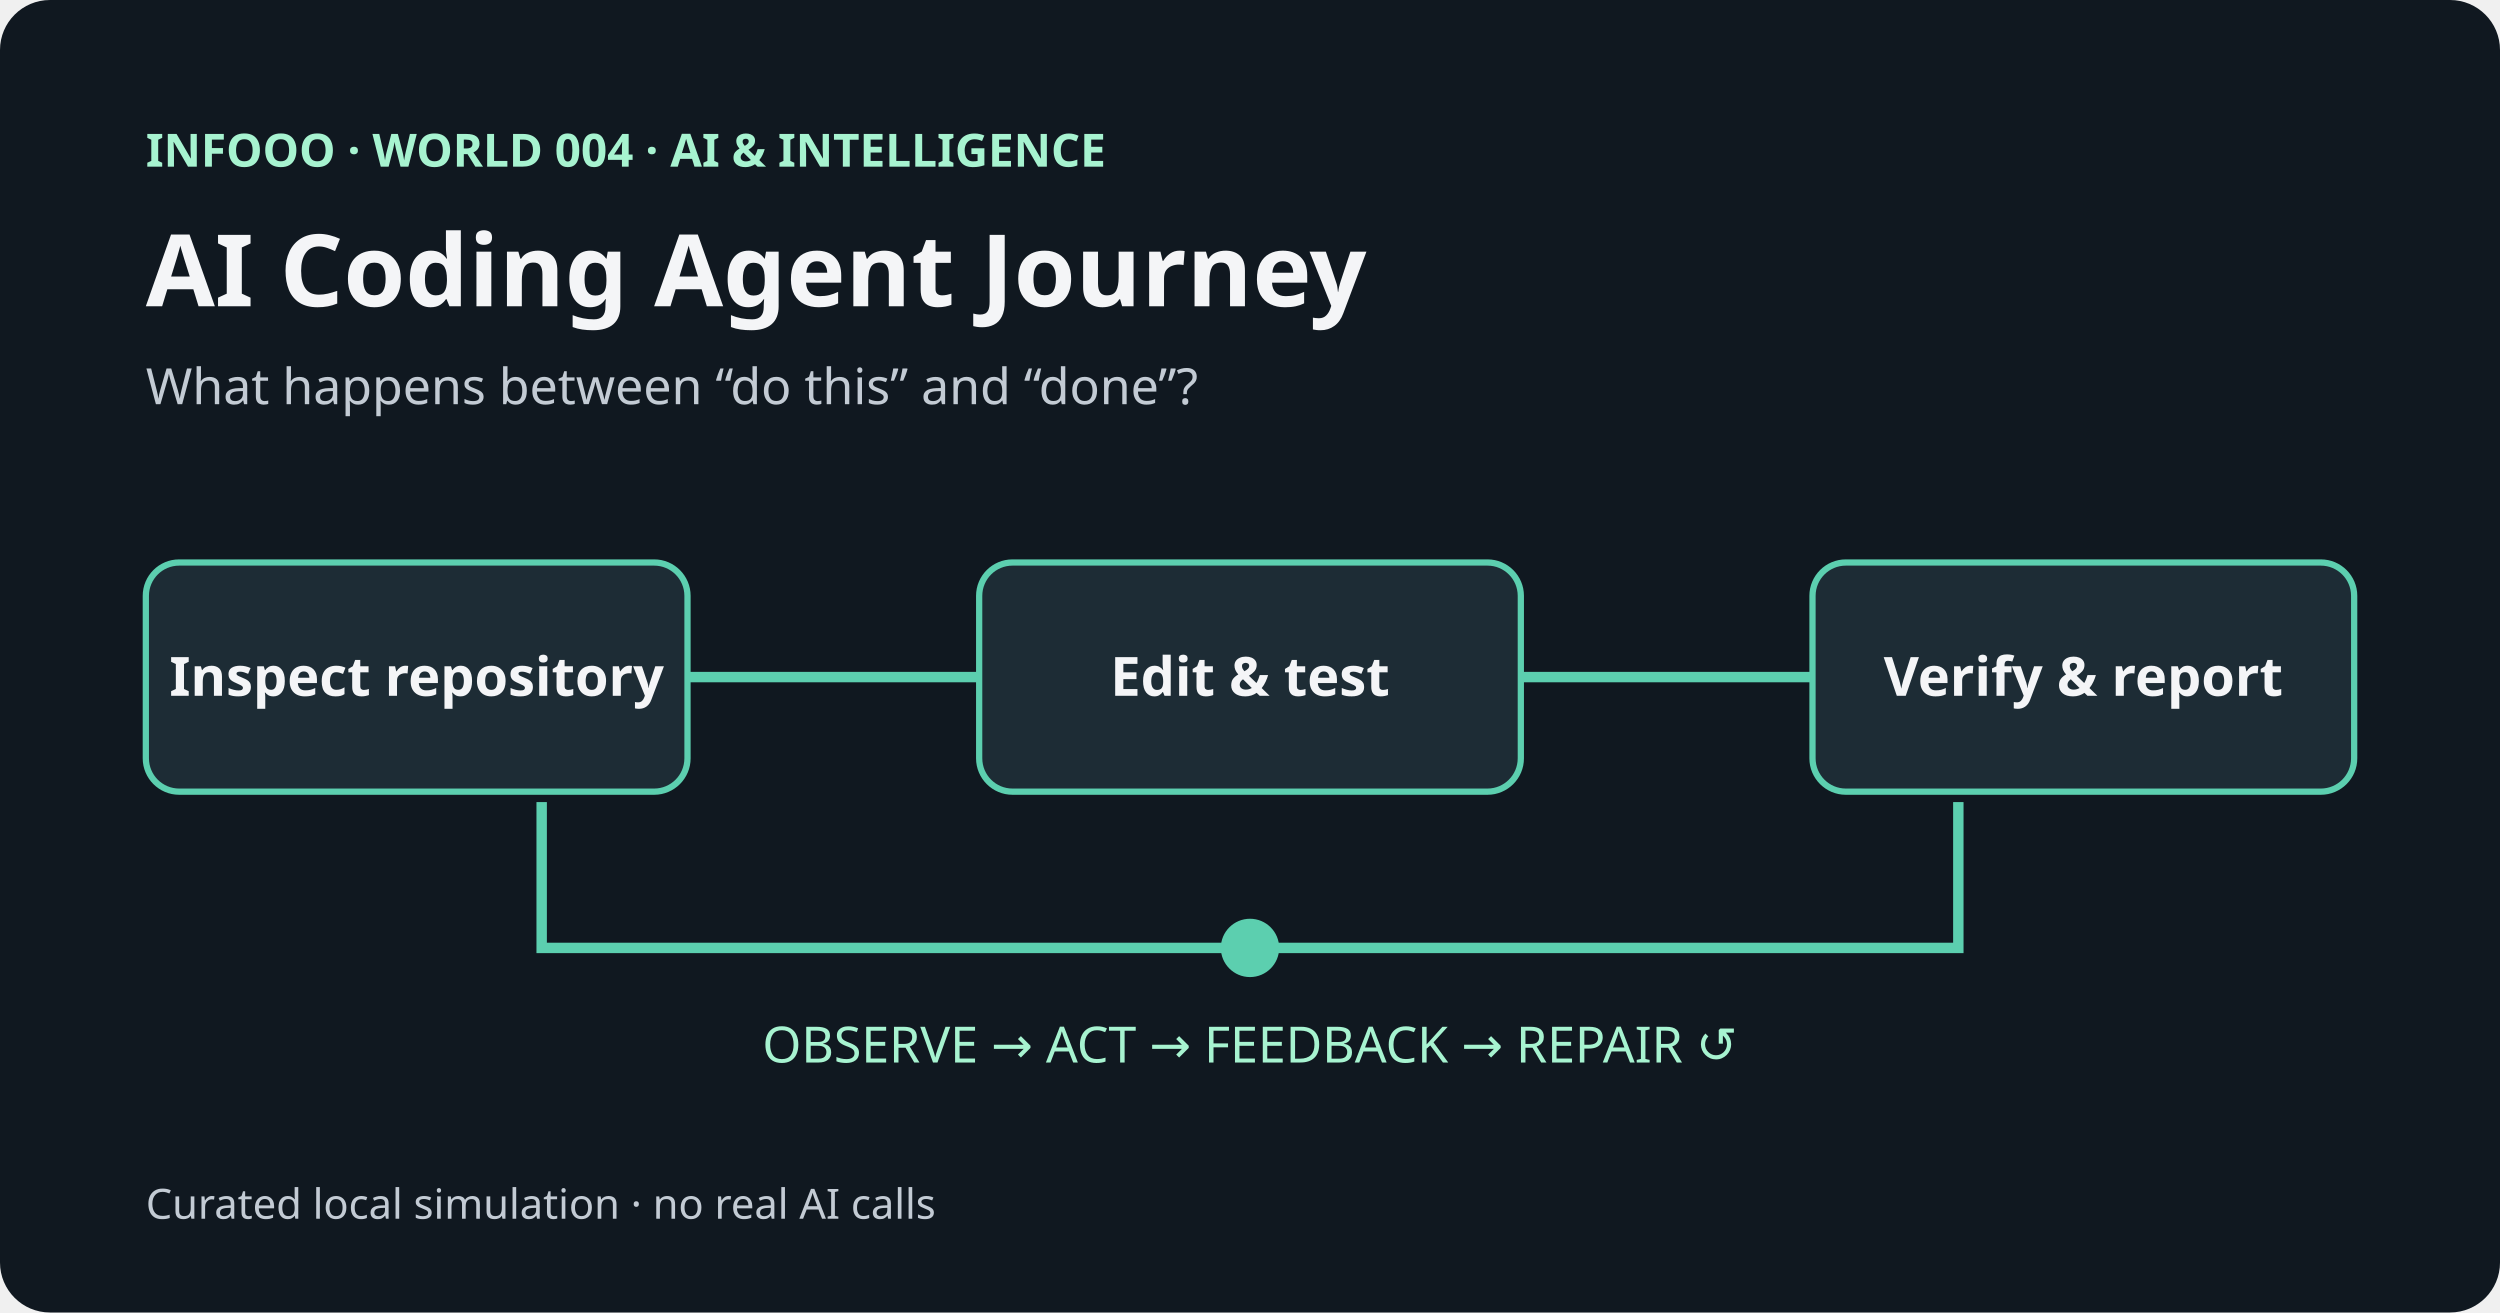
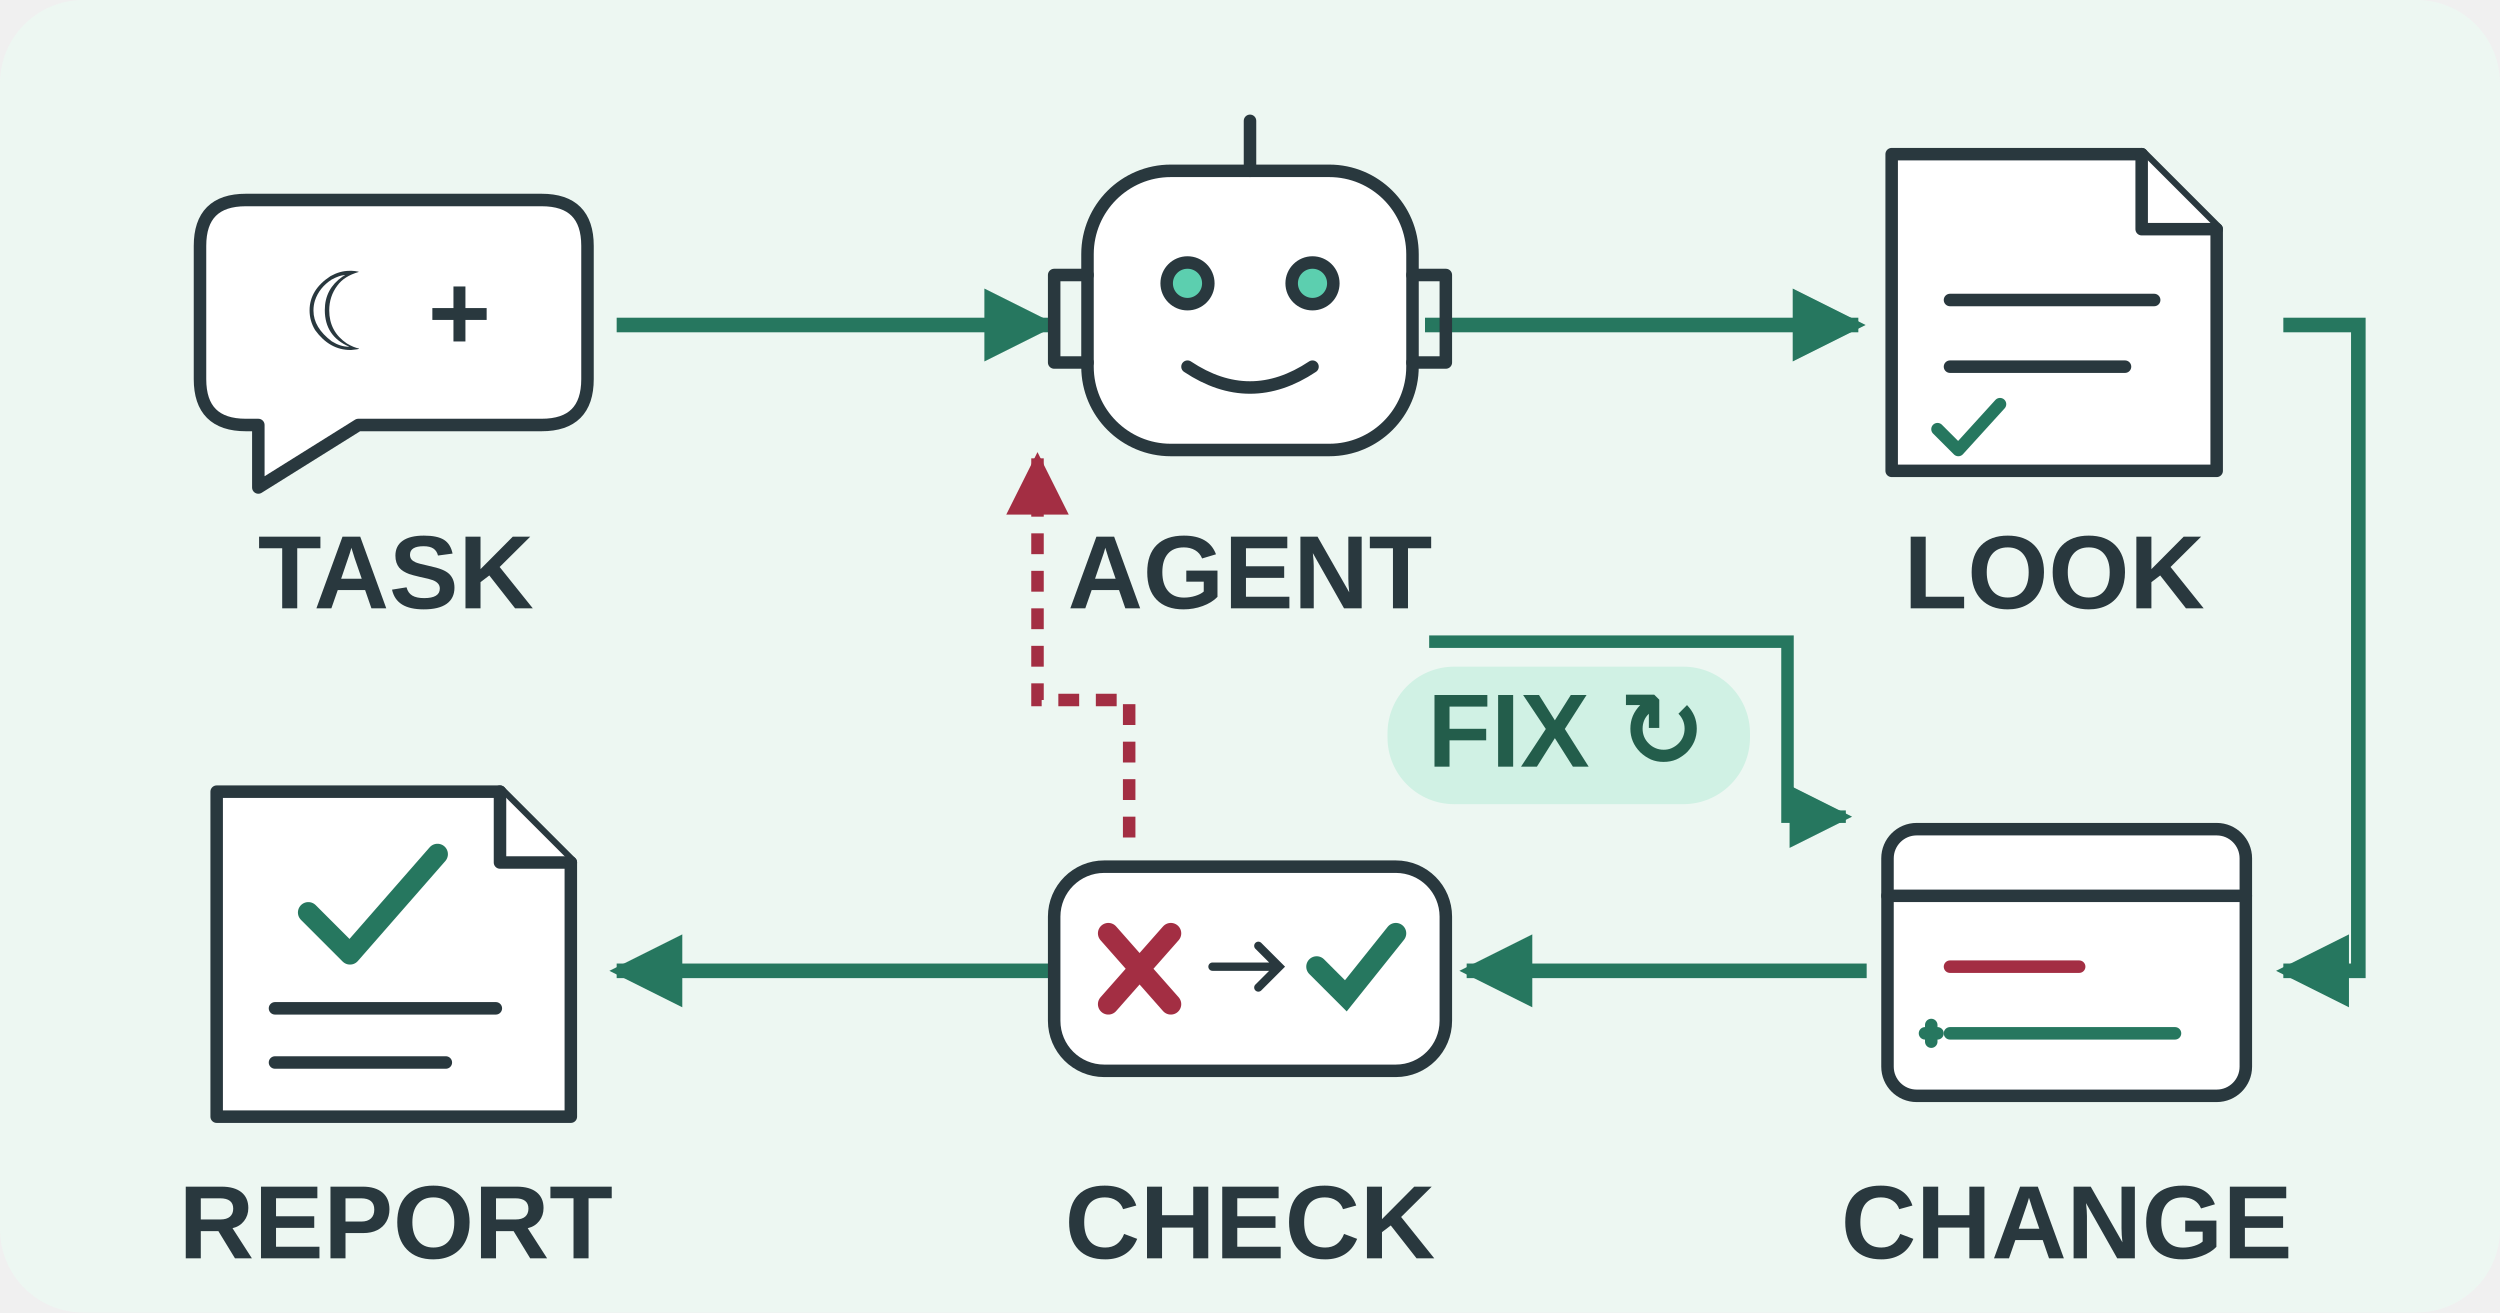
- <svg xmlns="http://www.w3.org/2000/svg" width="1200" height="630" viewBox="0 0 1200 630">
-   <rect width="1200" height="630" rx="24" fill="#101820" />
-   <g font-family="sans-serif">
-     <text x="70" y="80" fill="#a7f3d0" font-size="22" font-weight="700">INFOOO · WORLD 004 · AI &amp; INTELLIGENCE</text>
-     <text x="70" y="147" fill="#f4f5f7" font-size="48" font-weight="800">AI Coding Agent Journey</text>
-     <text x="70" y="194" fill="#c3cbd4" font-size="24">What happens between “do this” and “done”?</text>
-     <path d="M260 325H940M940 385V455H260V385" fill="none" stroke="#5ccfaf" stroke-width="5" />
-     <g fill="#1d2c35" stroke="#5ccfaf" stroke-width="3">
-       <rect x="70" y="270" width="260" height="110" rx="16" />
-       <rect x="470" y="270" width="260" height="110" rx="16" />
-       <rect x="870" y="270" width="260" height="110" rx="16" />
+ <svg xmlns="http://www.w3.org/2000/svg" width="1200" height="630" viewBox="0 0 600 315" role="img" aria-labelledby="title desc">
+   <rect width="600" height="315" rx="20" fill="#edf7f2" />
+   <defs>
+     <marker id="arrow" viewBox="0 0 10 10" refX="9" refY="5" markerWidth="5" markerHeight="5" orient="auto">
+       <path d="M0 0 10 5 0 10Z" fill="#26775f" />
+     </marker>
+     <marker id="repair" viewBox="0 0 10 10" refX="9" refY="5" markerWidth="5" markerHeight="5" orient="auto">
+       <path d="M0 0 10 5 0 10Z" fill="#a32e43" />
+     </marker>
+   </defs>
+   <g fill="none" stroke="#26775f" stroke-width="3.5" marker-end="url(#arrow)">
+     <path d="M148 78H252" />
+     <path d="M342 78H446" />
+     <path d="M548 78H566V233H548" />
+     <path d="M448 233H352" />
+     <path d="M252 233H148" />
+   </g>
+   <g stroke="#29383e" stroke-width="3" stroke-linecap="round" stroke-linejoin="round" fill="#fff">
+     <path d="M59 48H130Q141 48 141 59V91Q141 102 130 102H86L62 117V102H59Q48 102 48 91V59Q48 48 59 48Z" />
+     <g transform="translate(261 41)">
+       <rect width="78" height="67" rx="20" />
+       <path d="M39-12V0M0 25H-8V46H0M78 25H86V46H78" fill="none" />
+       <circle cx="24" cy="27" r="5" fill="#5ccfaf" />
+       <circle cx="54" cy="27" r="5" fill="#5ccfaf" />
+       <path d="M24 47Q39 57 54 47" fill="none" />
    </g>
-     <g fill="#f4f5f7" font-size="26" font-weight="700" text-anchor="middle">
-       <text x="200" y="334">Inspect repository</text>
-       <text x="600" y="334">Edit &amp; test</text>
-       <text x="1000" y="334">Verify &amp; report</text>
+     <g transform="translate(454 37)">
+       <path d="M0 0H60L78 18V76H0Z" />
+       <path d="M60 0V18H78M14 35H63M14 51H56" />
+       <path d="m11 66 5 5 10-11" fill="none" stroke="#26775f" />
    </g>
-     <circle cx="600" cy="455" r="14" fill="#5ccfaf" />
-     <text x="600" y="510" fill="#a7f3d0" font-size="24" text-anchor="middle">OBSERVE → ACT → FEEDBACK → REPAIR ↺</text>
-     <text x="70" y="585" fill="#c3cbd4" font-size="20">Curated local simulation · no real AI calls</text>
+     <g transform="translate(453 199)">
+       <rect width="86" height="64" rx="7" />
+       <path d="M0 16H86" />
+       <path d="M15 33H46" stroke="#a32e43" />
+       <path d="M15 49H69" stroke="#26775f" />
+       <path d="M9 49H12M10.5 47V51" stroke="#26775f" />
+     </g>
+     <g transform="translate(52 190)">
+       <path d="M0 0H68L85 17V78H0Z" />
+       <path d="M68 0V17H85M14 52H67M14 65H55" />
+       <path d="m22 29 10 10 21-24" fill="none" stroke="#26775f" stroke-width="5" />
+     </g>
  </g>
+   <g font-family="Arial,sans-serif" text-anchor="middle" fill="#29383e" font-weight="700">
+     <text x="95" y="84" font-size="26">☾ +</text>
+     <g font-size="25">
+       <text x="95" y="146">TASK</text>
+       <text x="300" y="146">AGENT</text>
+       <text x="493" y="146">LOOK</text>
+       <text x="496" y="302">CHANGE</text>
+       <text x="300" y="302">CHECK</text>
+       <text x="95" y="302">REPORT</text>
+     </g>
+   </g>
+   <rect x="253" y="208" width="94" height="49" rx="12" fill="#fff" stroke="#29383e" stroke-width="3" />
+   <g fill="none" stroke-linecap="round" stroke-width="5">
+     <path d="m266 224 15 17m0-17-15 17" stroke="#a32e43" />
+     <path d="M291 232H307m-5-5 5 5-5 5" stroke="#29383e" stroke-width="2" />
+     <path d="m316 232 7 7 12-15" stroke="#26775f" />
+   </g>
+   <path d="M271 201V168H249V110" fill="none" stroke="#a32e43" stroke-width="3" stroke-dasharray="5 4" marker-end="url(#repair)" />
+   <rect x="333" y="160" width="87" height="33" rx="16" fill="#d0f1e4" />
+   <text x="376" y="184" font-family="Arial,sans-serif" font-size="25" font-weight="700" text-anchor="middle" fill="#235d4b">FIX ↻</text>
+   <path d="M343 154H429V196H443" fill="none" stroke="#26775f" stroke-width="3" marker-end="url(#arrow)" />
</svg>
